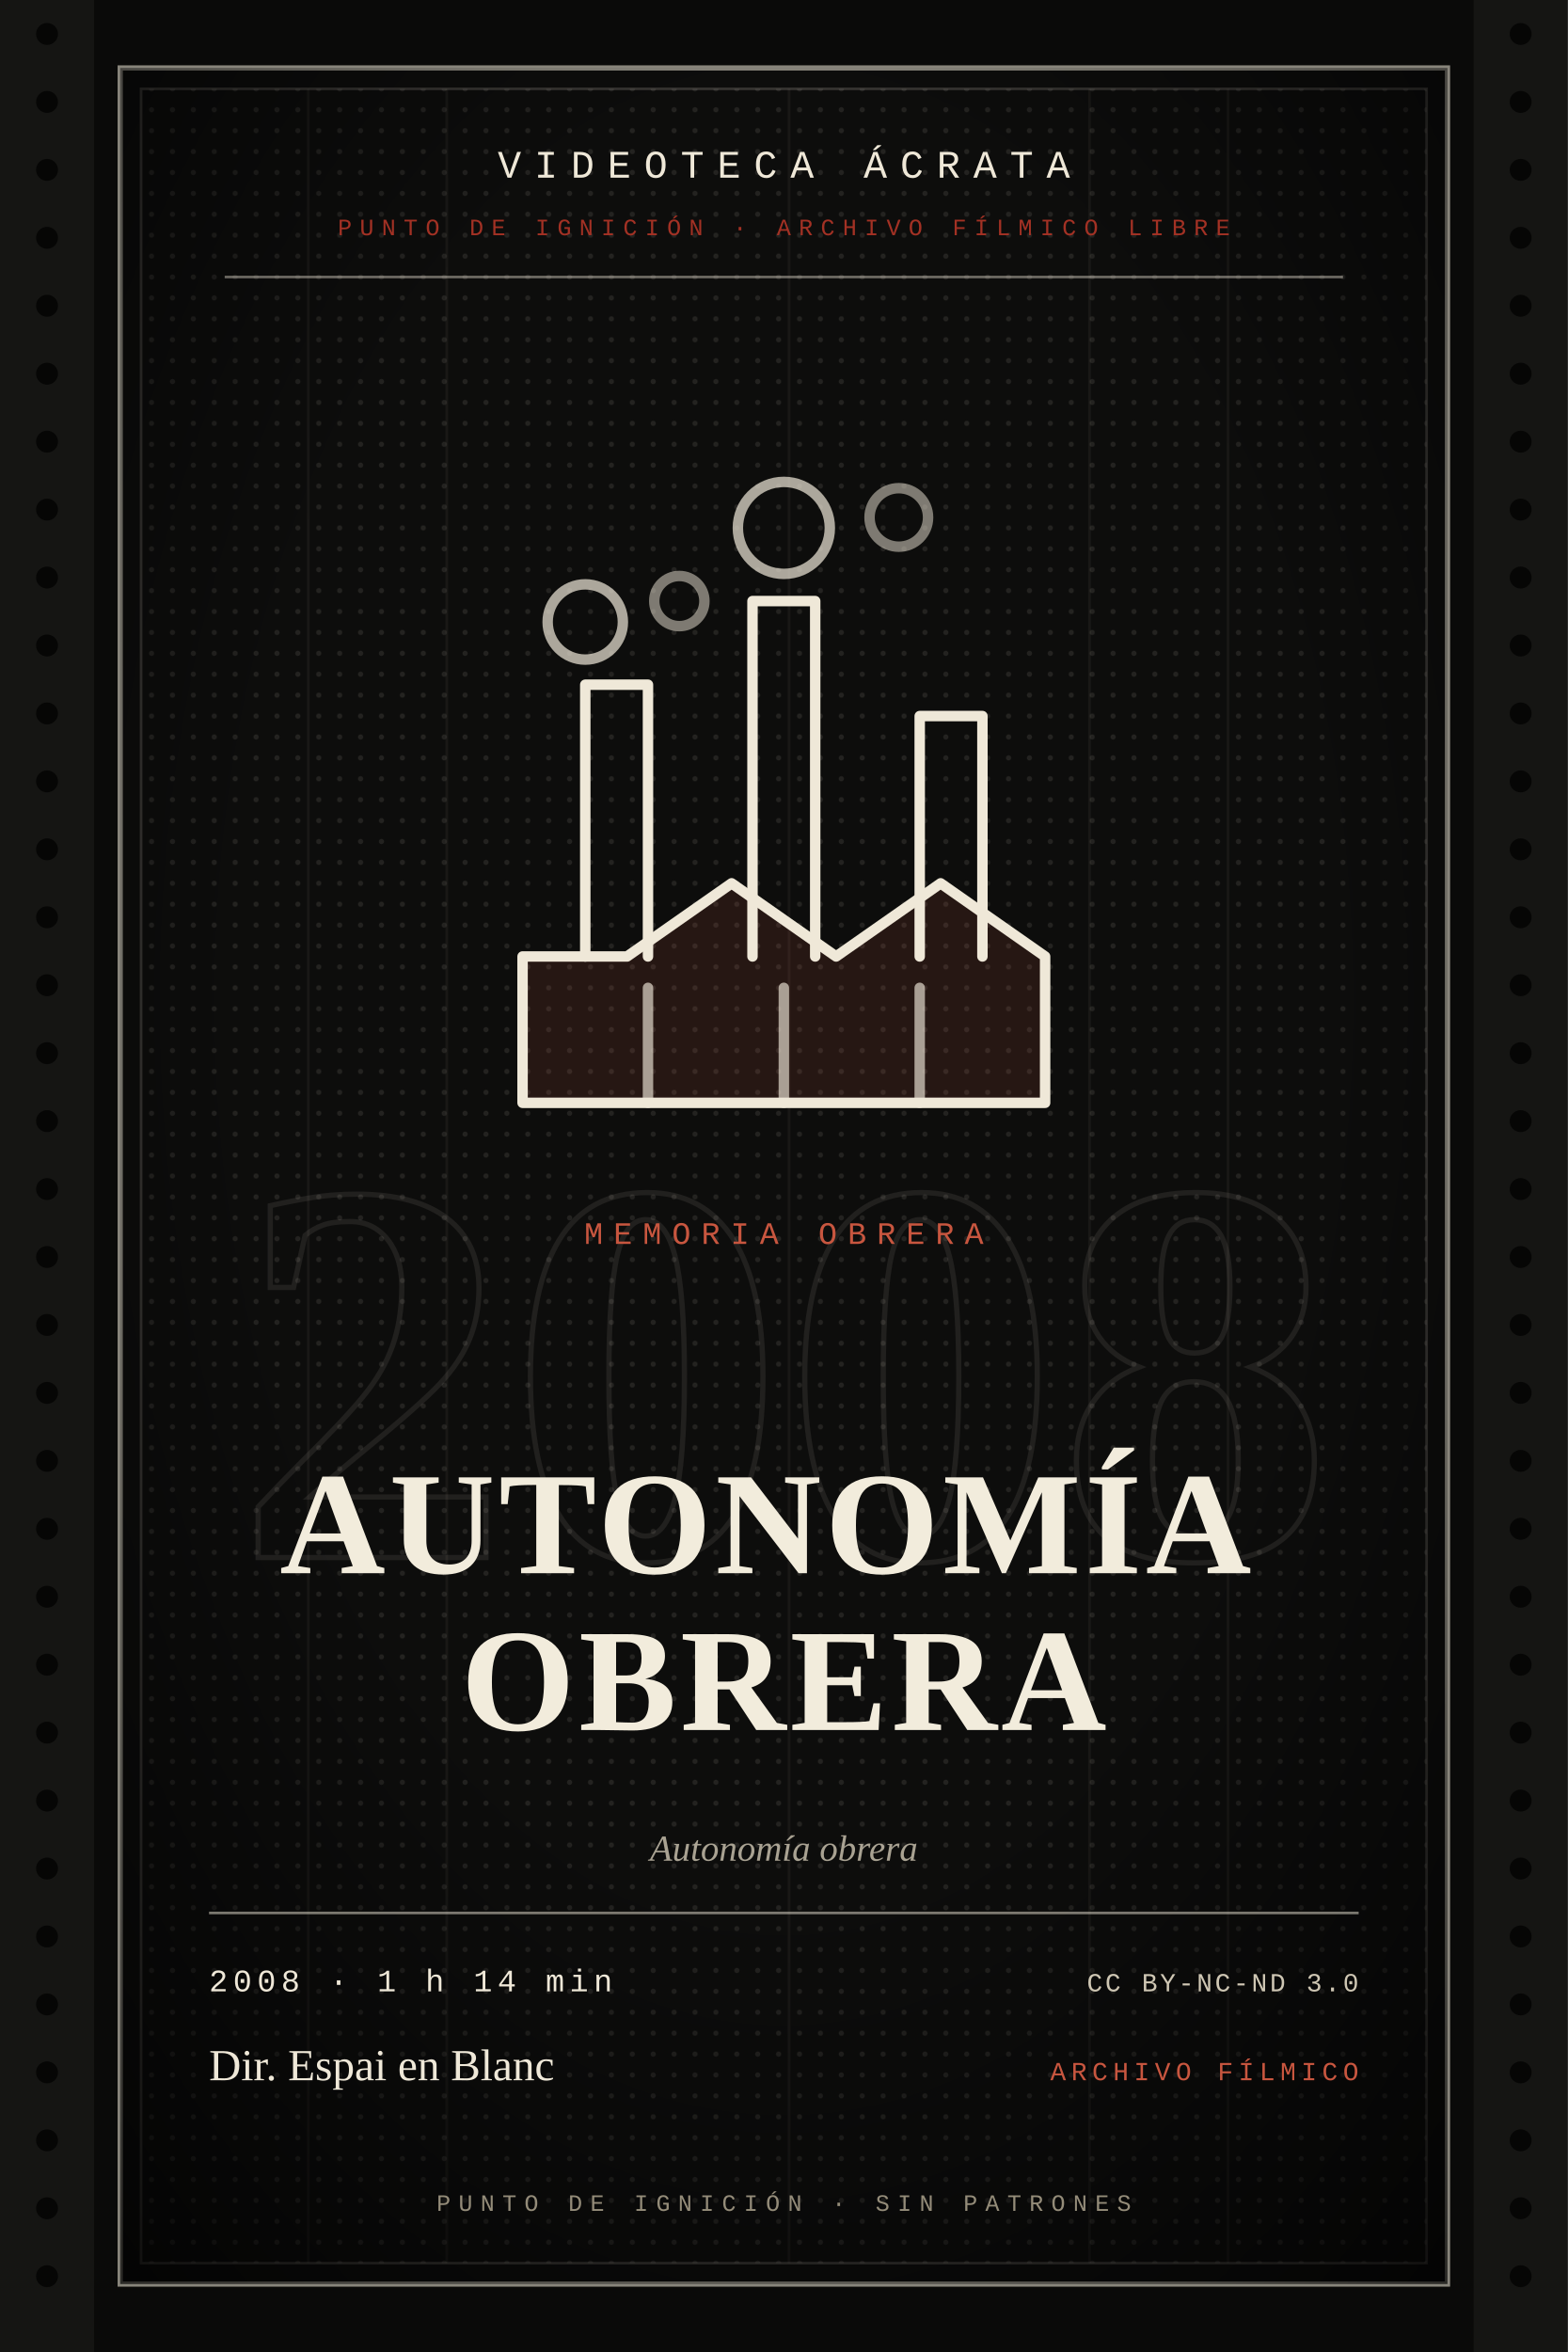
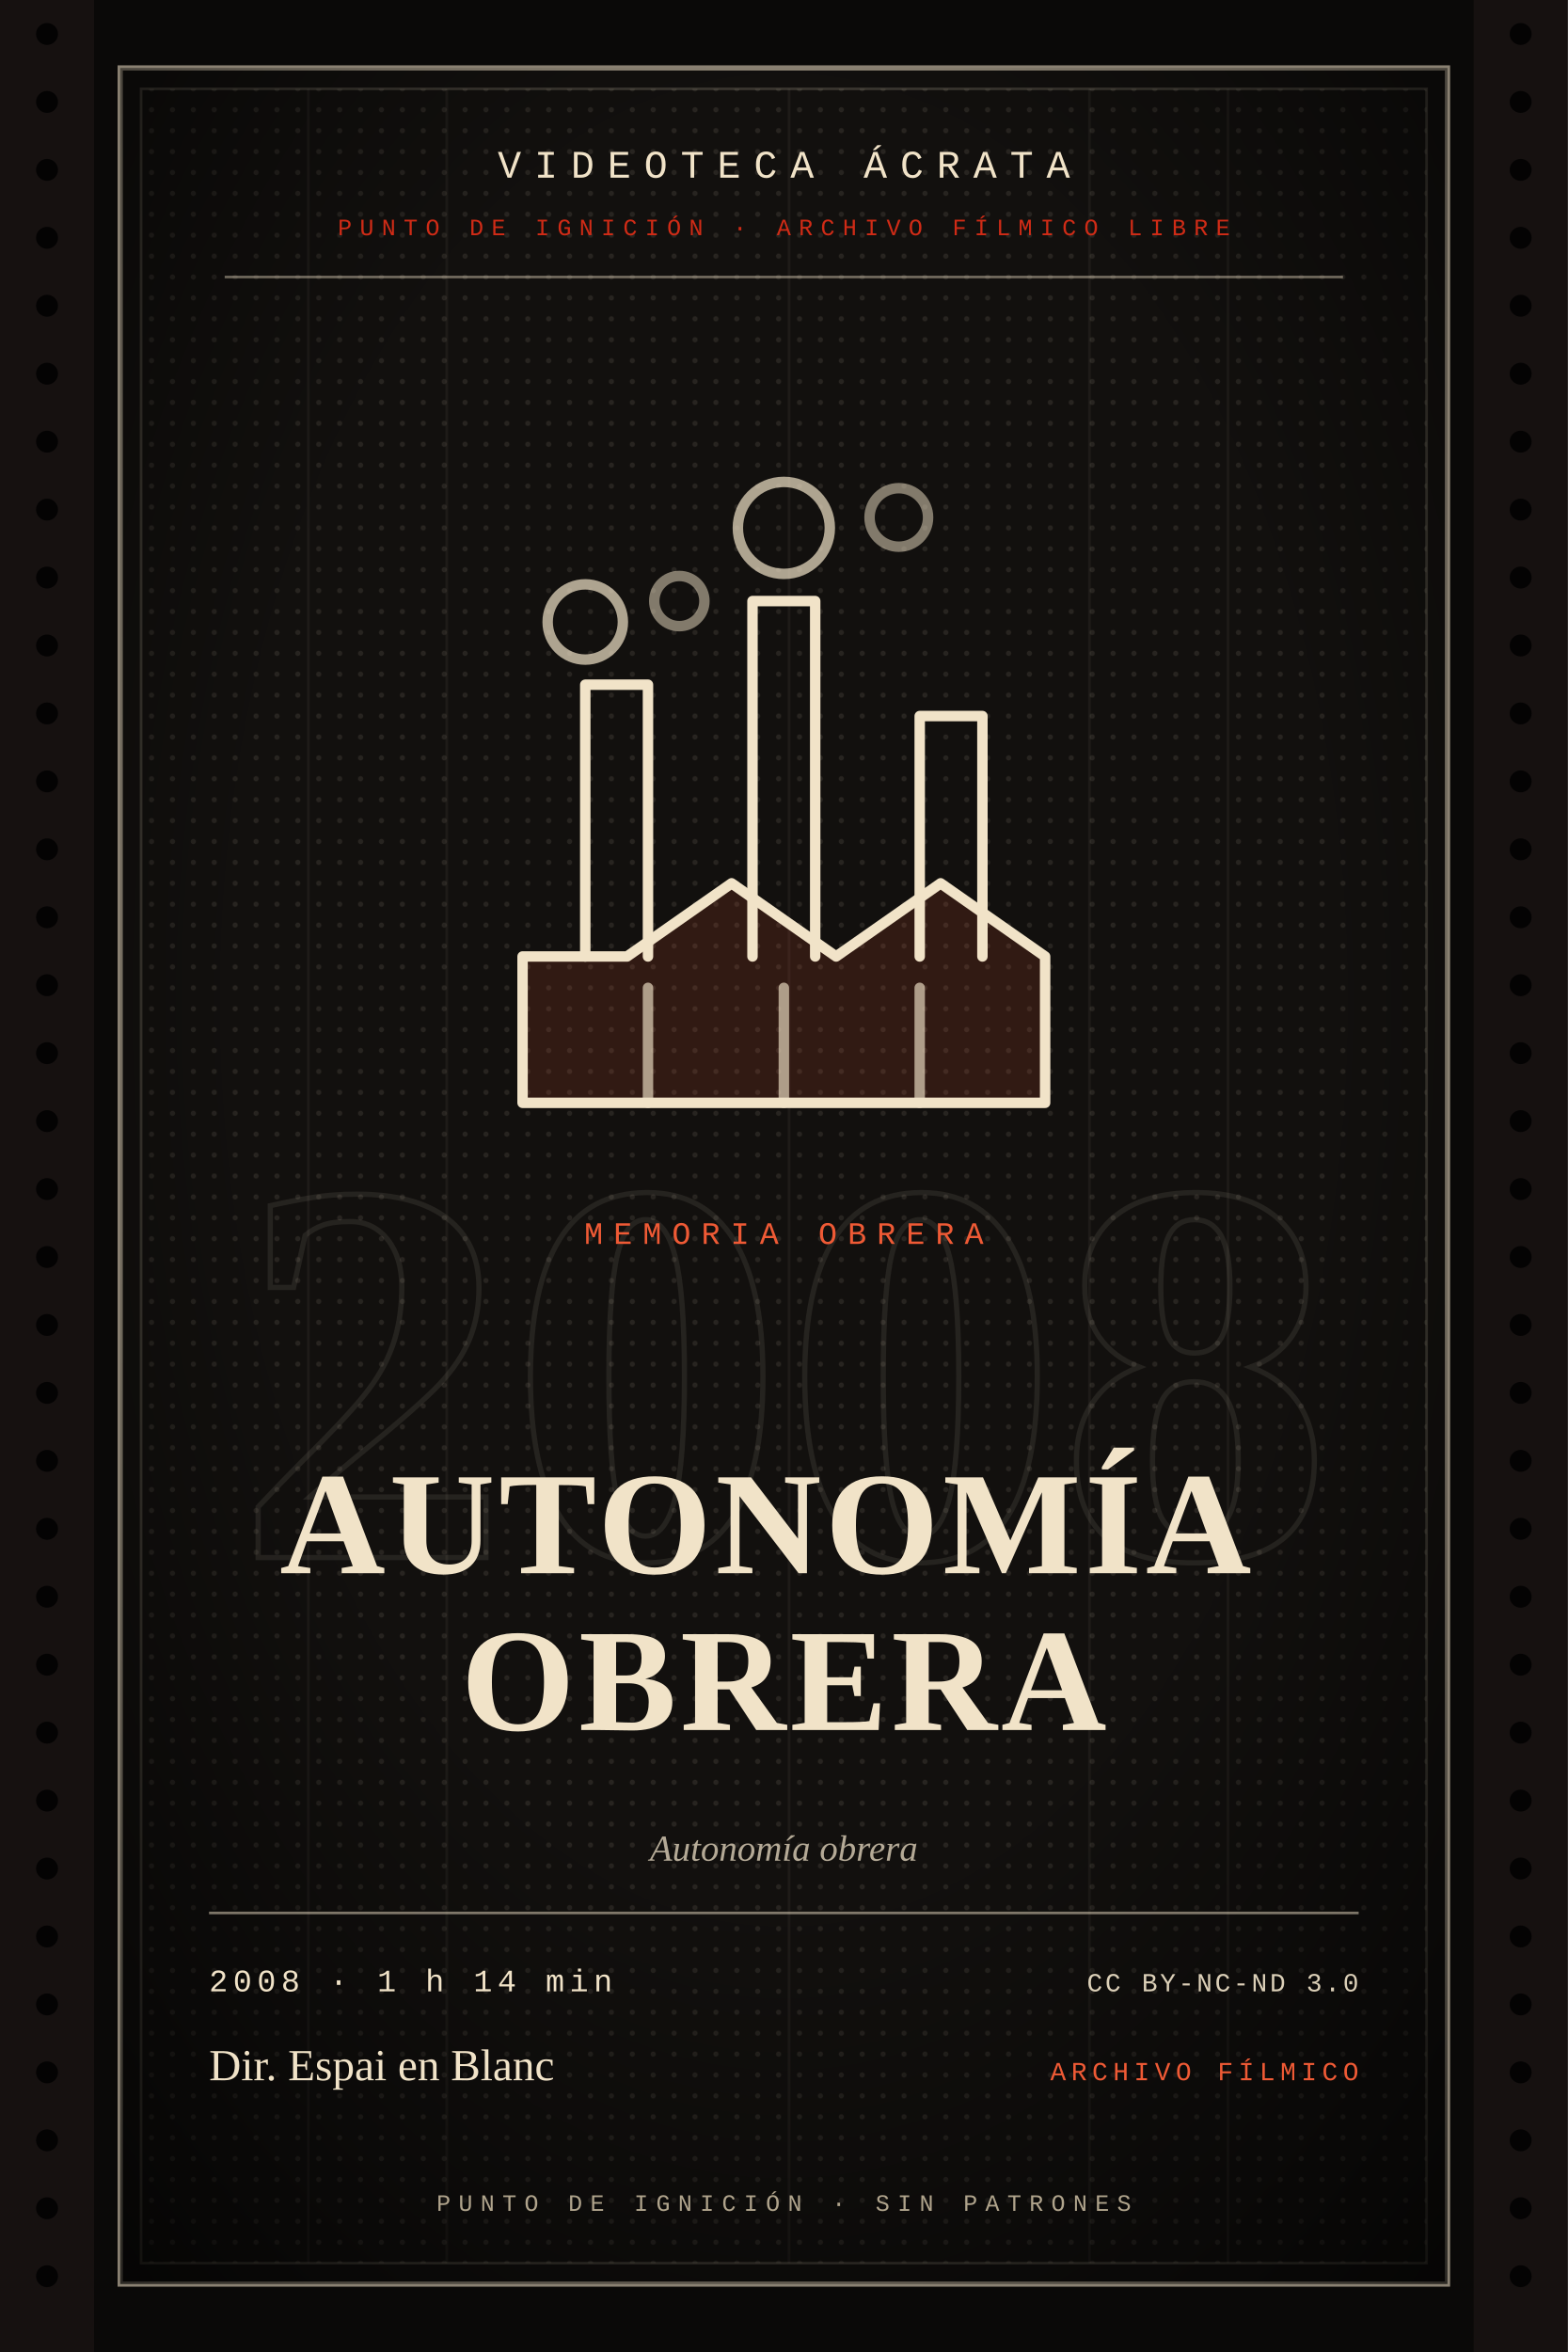
<svg xmlns="http://www.w3.org/2000/svg" viewBox="0 0 600 900" width="600" height="900" role="img" aria-labelledby="titulo-autonomia-obrera desc-autonomia-obrera">
  <defs>
    <pattern id="grano-n" width="8" height="8" patternUnits="userSpaceOnUse">
-       <circle cx="2" cy="2" r="1" fill="#f2ecdc" opacity=".14" />
+       <circle cx="2" cy="2" r="1" fill="#f1e3c8" opacity=".14" />
    </pattern>
    <radialGradient id="vineta-n" cx=".5" cy=".42" r=".78">
      <stop offset="52%" stop-color="#000" stop-opacity="0" />
      <stop offset="100%" stop-color="#000" stop-opacity=".72" />
    </radialGradient>
  </defs>
-   <rect width="600" height="900" fill="#0a0a09" />
-   <rect x="0" y="0" width="36" height="900" fill="#151513" />
-   <rect x="564" y="0" width="36" height="900" fill="#151513" />
-   <g fill="#060605">
+   <rect width="600" height="900" fill="#0a0908" />
+   <rect x="0" y="0" width="36" height="900" fill="#161110" />
+   <rect x="564" y="0" width="36" height="900" fill="#161110" />
+   <g fill="#040303">
    <circle cx="18" cy="13" r="4.2" />
    <circle cx="582" cy="13" r="4.2" />
    <circle cx="18" cy="39" r="4.2" />
    <circle cx="582" cy="39" r="4.2" />
    <circle cx="18" cy="65" r="4.2" />
    <circle cx="582" cy="65" r="4.2" />
    <circle cx="18" cy="91" r="4.2" />
    <circle cx="582" cy="91" r="4.2" />
    <circle cx="18" cy="117" r="4.2" />
    <circle cx="582" cy="117" r="4.2" />
    <circle cx="18" cy="143" r="4.2" />
    <circle cx="582" cy="143" r="4.2" />
    <circle cx="18" cy="169" r="4.2" />
    <circle cx="582" cy="169" r="4.2" />
    <circle cx="18" cy="195" r="4.2" />
    <circle cx="582" cy="195" r="4.2" />
    <circle cx="18" cy="221" r="4.2" />
    <circle cx="582" cy="221" r="4.2" />
    <circle cx="18" cy="247" r="4.2" />
    <circle cx="582" cy="247" r="4.2" />
    <circle cx="18" cy="273" r="4.2" />
    <circle cx="582" cy="273" r="4.2" />
    <circle cx="18" cy="299" r="4.2" />
    <circle cx="582" cy="299" r="4.2" />
    <circle cx="18" cy="325" r="4.2" />
    <circle cx="582" cy="325" r="4.2" />
    <circle cx="18" cy="351" r="4.2" />
    <circle cx="582" cy="351" r="4.2" />
    <circle cx="18" cy="377" r="4.2" />
    <circle cx="582" cy="377" r="4.2" />
    <circle cx="18" cy="403" r="4.2" />
    <circle cx="582" cy="403" r="4.2" />
    <circle cx="18" cy="429" r="4.2" />
    <circle cx="582" cy="429" r="4.2" />
    <circle cx="18" cy="455" r="4.2" />
    <circle cx="582" cy="455" r="4.2" />
    <circle cx="18" cy="481" r="4.2" />
    <circle cx="582" cy="481" r="4.2" />
    <circle cx="18" cy="507" r="4.2" />
    <circle cx="582" cy="507" r="4.2" />
    <circle cx="18" cy="533" r="4.2" />
    <circle cx="582" cy="533" r="4.2" />
    <circle cx="18" cy="559" r="4.2" />
    <circle cx="582" cy="559" r="4.2" />
    <circle cx="18" cy="585" r="4.2" />
    <circle cx="582" cy="585" r="4.2" />
    <circle cx="18" cy="611" r="4.2" />
    <circle cx="582" cy="611" r="4.2" />
    <circle cx="18" cy="637" r="4.2" />
    <circle cx="582" cy="637" r="4.2" />
    <circle cx="18" cy="663" r="4.2" />
    <circle cx="582" cy="663" r="4.2" />
    <circle cx="18" cy="689" r="4.2" />
    <circle cx="582" cy="689" r="4.2" />
    <circle cx="18" cy="715" r="4.2" />
    <circle cx="582" cy="715" r="4.2" />
    <circle cx="18" cy="741" r="4.2" />
    <circle cx="582" cy="741" r="4.2" />
    <circle cx="18" cy="767" r="4.2" />
    <circle cx="582" cy="767" r="4.2" />
    <circle cx="18" cy="793" r="4.2" />
    <circle cx="582" cy="793" r="4.2" />
    <circle cx="18" cy="819" r="4.2" />
    <circle cx="582" cy="819" r="4.2" />
    <circle cx="18" cy="845" r="4.2" />
    <circle cx="582" cy="845" r="4.2" />
    <circle cx="18" cy="871" r="4.2" />
    <circle cx="582" cy="871" r="4.2" />
  </g>
-   <rect x="46" y="26" width="508" height="848" fill="#0d0d0c" stroke="#efe8d8" stroke-width="2" stroke-opacity=".55" />
-   <rect x="54" y="34" width="492" height="832" fill="none" stroke="#efe8d8" stroke-width="1" stroke-opacity=".18" />
+   <rect x="46" y="26" width="508" height="848" fill="#12100e" stroke="#f1e3c8" stroke-width="2" stroke-opacity=".55" />
+   <rect x="54" y="34" width="492" height="832" fill="none" stroke="#f1e3c8" stroke-width="1" stroke-opacity=".18" />
  <rect x="54" y="34" width="492" height="832" fill="url(#grano-n)" opacity=".7" />
-   <g stroke="#efe8d8" stroke-opacity=".055" stroke-width="1">
+   <g stroke="#f1e3c8" stroke-opacity=".055" stroke-width="1">
    <path d="M118 34V866" />
    <path d="M171 34V866" />
    <path d="M302 34V866" />
    <path d="M417 34V866" />
    <path d="M470 34V866" />
  </g>
  <rect x="46" y="26" width="508" height="848" fill="url(#vineta-n)" />
-   <text x="300" y="68" text-anchor="middle" font-family="'Courier Prime', 'Courier New', monospace" font-size="15" letter-spacing="5" fill="#efe8d8">VIDEOTECA ÁCRATA</text>
-   <text x="300" y="90" text-anchor="middle" font-family="'Courier Prime', 'Courier New', monospace" font-size="9" letter-spacing="3" fill="#a33124">PUNTO DE IGNICIÓN · ARCHIVO FÍLMICO LIBRE</text>
-   <path d="M86 106 L514 106" stroke="#efe8d8" stroke-width="1" stroke-opacity=".42" />
-   <text x="300" y="596" text-anchor="middle" font-family="Georgia, 'Times New Roman', serif" font-weight="700" font-size="210" fill="none" stroke="#efe8d8" stroke-width="2" stroke-opacity=".09">2008</text>
+   <text x="300" y="68" text-anchor="middle" font-family="'Courier Prime', 'Courier New', monospace" font-size="15" letter-spacing="5" fill="#f1e3c8">VIDEOTECA ÁCRATA</text>
+   <text x="300" y="90" text-anchor="middle" font-family="'Courier Prime', 'Courier New', monospace" font-size="9" letter-spacing="3" fill="#d02b16">PUNTO DE IGNICIÓN · ARCHIVO FÍLMICO LIBRE</text>
+   <path d="M86 106 L514 106" stroke="#f1e3c8" stroke-width="1" stroke-opacity=".42" />
+   <text x="300" y="596" text-anchor="middle" font-family="Georgia, 'Times New Roman', serif" font-weight="700" font-size="210" fill="none" stroke="#f1e3c8" stroke-width="2" stroke-opacity=".09">2008</text>
  <g transform="translate(300 322) scale(0.8)">
    <g>
-       <path d="M-125 55 L-125 125 L125 125 L125 55 L75 20 L25 55 L-25 20 L-75 55 Z" fill="#c8563f" opacity=".14" />
-       <path d="M-125 55 L-125 125 L125 125 L125 55 L75 20 L25 55 L-25 20 L-75 55 Z" fill="none" stroke="#efe8d8" stroke-width="5" stroke-linecap="round" stroke-linejoin="round" />
-       <path d="M-95 55 L-95 -75 L-65 -75 L-65 55" fill="none" stroke="#efe8d8" stroke-width="5" stroke-linecap="round" stroke-linejoin="round" />
-       <path d="M-15 55 L-15 -115 L15 -115 L15 55" fill="none" stroke="#efe8d8" stroke-width="5" stroke-linecap="round" stroke-linejoin="round" />
-       <path d="M65 55 L65 -60 L95 -60 L95 55" fill="none" stroke="#efe8d8" stroke-width="5" stroke-linecap="round" stroke-linejoin="round" />
-       <path d="M-65 125 L-65 70 M0 125 L0 70 M65 125 L65 70" fill="none" stroke="#efe8d8" stroke-width="5" stroke-linecap="round" stroke-linejoin="round" opacity=".65" />
-       <circle cx="-95" cy="-105" r="18" fill="none" stroke="#efe8d8" stroke-width="5" stroke-linecap="round" stroke-linejoin="round" opacity=".7" />
-       <circle cx="-50" cy="-115" r="12" fill="none" stroke="#efe8d8" stroke-width="5" stroke-linecap="round" stroke-linejoin="round" opacity=".5" />
-       <circle cx="0" cy="-150" r="22" fill="none" stroke="#efe8d8" stroke-width="5" stroke-linecap="round" stroke-linejoin="round" opacity=".7" />
-       <circle cx="55" cy="-155" r="14" fill="none" stroke="#efe8d8" stroke-width="5" stroke-linecap="round" stroke-linejoin="round" opacity=".5" />
+       <path d="M-125 55 L-125 125 L125 125 L125 55 L75 20 L25 55 L-25 20 L-75 55 Z" fill="#ef5a35" opacity=".14" />
+       <path d="M-125 55 L-125 125 L125 125 L125 55 L75 20 L25 55 L-25 20 L-75 55 Z" fill="none" stroke="#f1e3c8" stroke-width="5" stroke-linecap="round" stroke-linejoin="round" />
+       <path d="M-95 55 L-95 -75 L-65 -75 L-65 55" fill="none" stroke="#f1e3c8" stroke-width="5" stroke-linecap="round" stroke-linejoin="round" />
+       <path d="M-15 55 L-15 -115 L15 -115 L15 55" fill="none" stroke="#f1e3c8" stroke-width="5" stroke-linecap="round" stroke-linejoin="round" />
+       <path d="M65 55 L65 -60 L95 -60 L95 55" fill="none" stroke="#f1e3c8" stroke-width="5" stroke-linecap="round" stroke-linejoin="round" />
+       <path d="M-65 125 L-65 70 M0 125 L0 70 M65 125 L65 70" fill="none" stroke="#f1e3c8" stroke-width="5" stroke-linecap="round" stroke-linejoin="round" opacity=".65" />
+       <circle cx="-95" cy="-105" r="18" fill="none" stroke="#f1e3c8" stroke-width="5" stroke-linecap="round" stroke-linejoin="round" opacity=".7" />
+       <circle cx="-50" cy="-115" r="12" fill="none" stroke="#f1e3c8" stroke-width="5" stroke-linecap="round" stroke-linejoin="round" opacity=".5" />
+       <circle cx="0" cy="-150" r="22" fill="none" stroke="#f1e3c8" stroke-width="5" stroke-linecap="round" stroke-linejoin="round" opacity=".7" />
+       <circle cx="55" cy="-155" r="14" fill="none" stroke="#f1e3c8" stroke-width="5" stroke-linecap="round" stroke-linejoin="round" opacity=".5" />
    </g>
  </g>
-   <text x="300" y="476" text-anchor="middle" font-family="'Courier Prime', 'Courier New', monospace" font-size="12" letter-spacing="4" fill="#c8563f">MEMORIA OBRERA</text>
-   <text text-anchor="middle" font-family="Georgia, 'Times New Roman', serif" font-weight="700" font-size="56" letter-spacing="1.5" fill="#f2ecdc">
+   <text x="300" y="476" text-anchor="middle" font-family="'Courier Prime', 'Courier New', monospace" font-size="12" letter-spacing="4" fill="#ef5a35">MEMORIA OBRERA</text>
+   <text text-anchor="middle" font-family="Georgia, 'Times New Roman', serif" font-weight="700" font-size="56" letter-spacing="1.5" fill="#f1e3c8">
    <tspan x="300" y="602">AUTONOMÍA</tspan>
    <tspan x="300" y="662">OBRERA</tspan>
  </text>
-   <text x="300" y="712" text-anchor="middle" font-family="Georgia, 'Times New Roman', serif" font-style="italic" font-size="14" fill="#cfc7b4" opacity=".8">Autonomía obrera</text>
-   <path d="M80 732 L520 732" stroke="#efe8d8" stroke-width="1" stroke-opacity=".5" />
-   <text x="80" y="762" font-family="'Courier Prime', 'Courier New', monospace" font-size="12" letter-spacing="2" fill="#efe8d8">2008 · 1 h 14 min</text>
-   <text x="520" y="762" text-anchor="end" font-family="'Courier Prime', 'Courier New', monospace" font-size="10" letter-spacing="1" fill="#cfc7b4">CC BY-NC-ND 3.0</text>
-   <text x="80" y="796" font-family="Georgia, 'Times New Roman', serif" font-size="17" fill="#efe8d8">Dir. Espai en Blanc</text>
-   <text x="520" y="796" text-anchor="end" font-family="'Courier Prime', 'Courier New', monospace" font-size="10" letter-spacing="2" fill="#c8563f">ARCHIVO FÍLMICO</text>
-   <text x="300" y="846" text-anchor="middle" font-family="'Courier Prime', 'Courier New', monospace" font-size="9" letter-spacing="3" fill="#948c79">PUNTO DE IGNICIÓN · SIN PATRONES</text>
+   <text x="300" y="712" text-anchor="middle" font-family="Georgia, 'Times New Roman', serif" font-style="italic" font-size="14" fill="#dcd0b8" opacity=".8">Autonomía obrera</text>
+   <path d="M80 732 L520 732" stroke="#f1e3c8" stroke-width="1" stroke-opacity=".5" />
+   <text x="80" y="762" font-family="'Courier Prime', 'Courier New', monospace" font-size="12" letter-spacing="2" fill="#f1e3c8">2008 · 1 h 14 min</text>
+   <text x="520" y="762" text-anchor="end" font-family="'Courier Prime', 'Courier New', monospace" font-size="10" letter-spacing="1" fill="#dcd0b8">CC BY-NC-ND 3.0</text>
+   <text x="80" y="796" font-family="Georgia, 'Times New Roman', serif" font-size="17" fill="#f1e3c8">Dir. Espai en Blanc</text>
+   <text x="520" y="796" text-anchor="end" font-family="'Courier Prime', 'Courier New', monospace" font-size="10" letter-spacing="2" fill="#ef5a35">ARCHIVO FÍLMICO</text>
+   <text x="300" y="846" text-anchor="middle" font-family="'Courier Prime', 'Courier New', monospace" font-size="9" letter-spacing="3" fill="#b0a48c">PUNTO DE IGNICIÓN · SIN PATRONES</text>
</svg>
